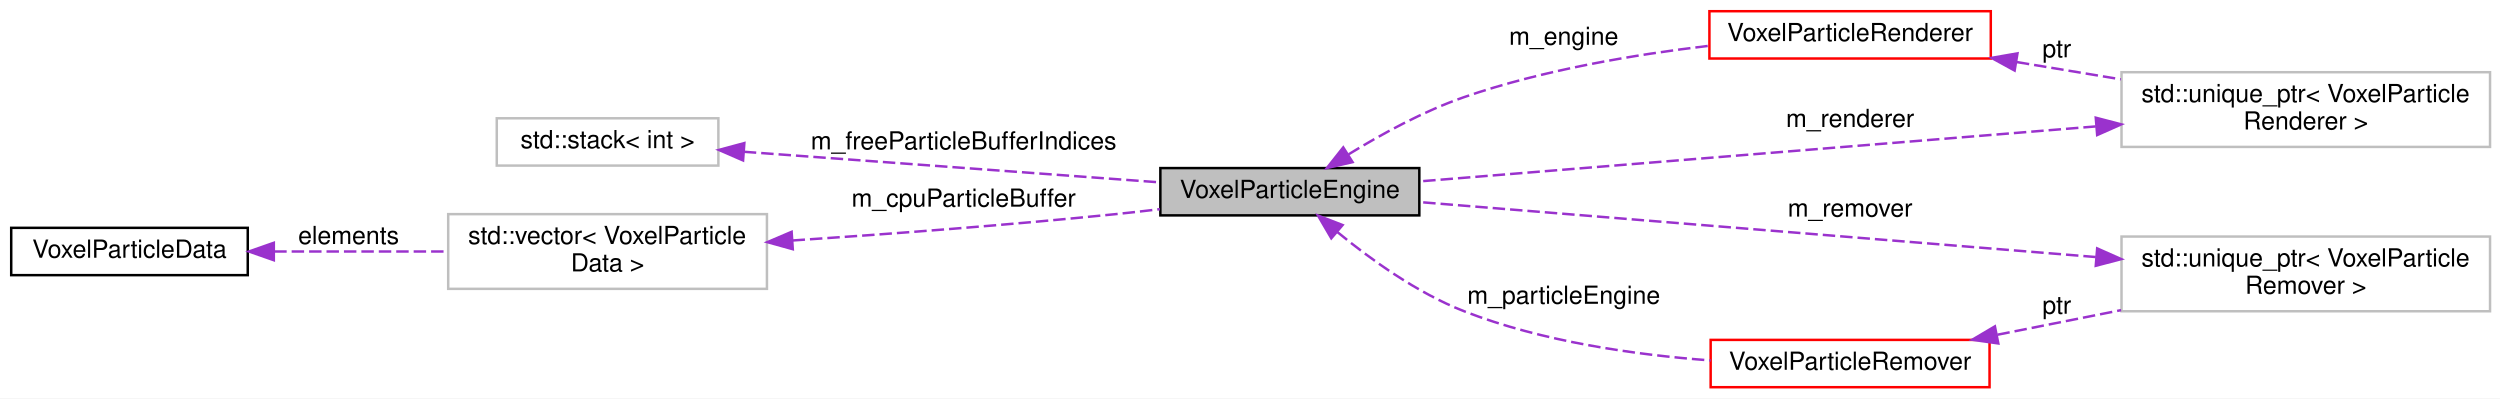
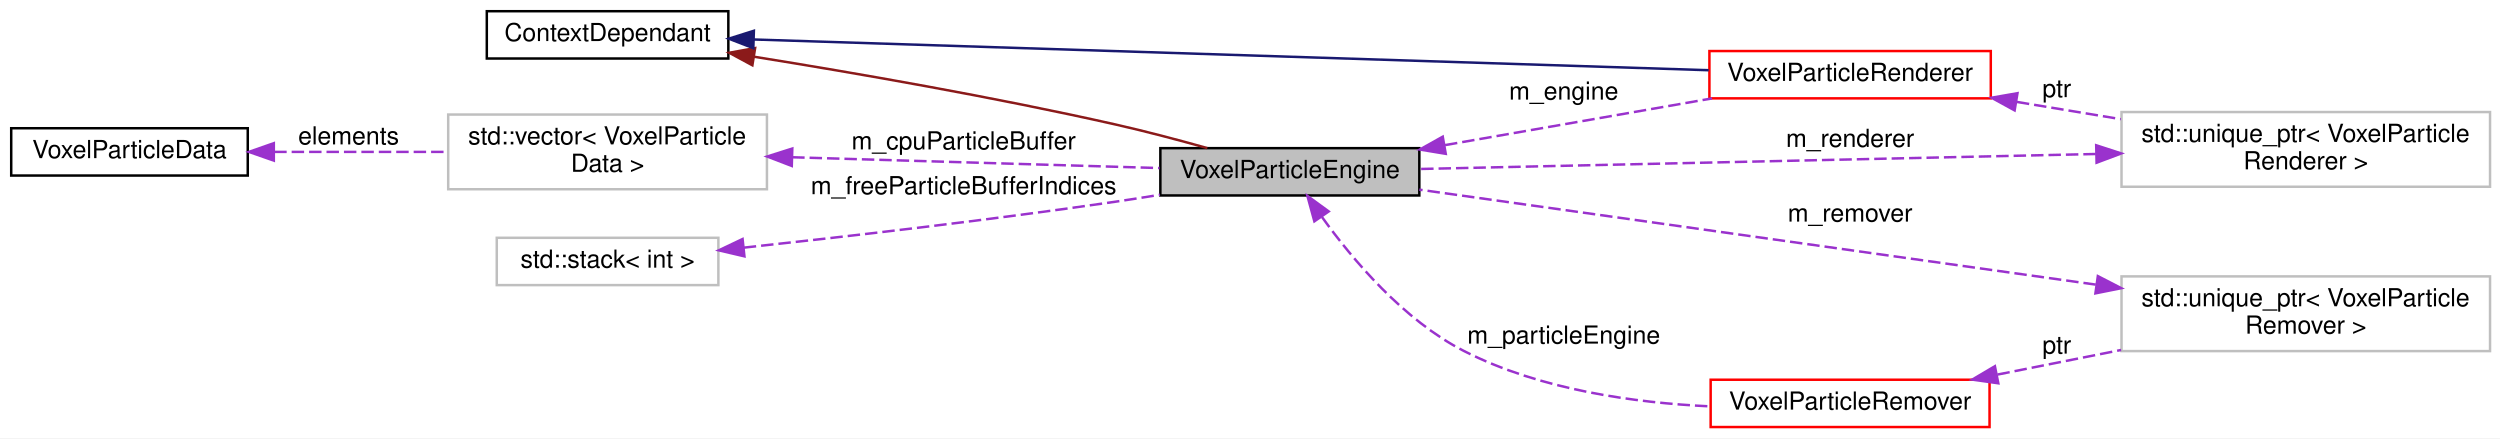
- <svg xmlns="http://www.w3.org/2000/svg" xmlns:xlink="http://www.w3.org/1999/xlink" width="1004pt" height="160pt" viewBox="0.00 0.00 1004.00 160.00">
-   <g id="graph0" class="graph" transform="scale(1 1) rotate(0) translate(4 156)">
-     <polygon fill="white" stroke="none" points="-4,4 -4,-156 1000,-156 1000,4 -4,4" />
+ <svg xmlns="http://www.w3.org/2000/svg" xmlns:xlink="http://www.w3.org/1999/xlink" width="1004pt" height="176pt" viewBox="0.00 0.00 1004.00 176.00">
+   <g id="graph0" class="graph" transform="scale(1 1) rotate(0) translate(4 172)">
+     <polygon fill="white" stroke="none" points="-4,4 -4,-172 1000,-172 1000,4 -4,4" />
    <g id="node1" class="node">
-       <polygon fill="#bfbfbf" stroke="black" points="462,-69.5 462,-88.5 566,-88.5 566,-69.5 462,-69.5" />
-       <text text-anchor="middle" x="514" y="-76.5" font-family="Helvetica,sans-Serif" font-size="10.00">VoxelParticleEngine</text>
+       <polygon fill="#bfbfbf" stroke="black" points="462,-93.5 462,-112.5 566,-112.5 566,-93.5 462,-93.5" />
+       <text text-anchor="middle" x="514" y="-100.5" font-family="Helvetica,sans-Serif" font-size="10.00">VoxelParticleEngine</text>
    </g>
-     <g id="node6" class="node">
-       <g id="a_node6">
+     <g id="node7" class="node">
+       <g id="a_node7">
        <a xlink:href="class_voxel_particle_renderer.html" target="_top" xlink:title="VoxelParticleRenderer">
          <polygon fill="white" stroke="red" points="682.5,-132.5 682.5,-151.5 795.5,-151.5 795.5,-132.5 682.5,-132.5" />
          <text text-anchor="middle" x="739" y="-139.5" font-family="Helvetica,sans-Serif" font-size="10.00">VoxelParticleRenderer</text>
        </a>
      </g>
    </g>
-     <g id="edge6" class="edge">
-       <path fill="none" stroke="#9a32cd" stroke-dasharray="5,2" d="M537.603,-94.034C550.65,-102.038 567.667,-111.366 584,-117 615.623,-127.908 652.575,-134.11 682.355,-137.608" />
-       <polygon fill="#9a32cd" stroke="#9a32cd" points="539.192,-90.899 528.87,-88.512 535.451,-96.815 539.192,-90.899" />
-       <text text-anchor="middle" x="624" y="-138" font-family="Helvetica,sans-Serif" font-size="10.00"> m_engine</text>
+     <g id="edge8" class="edge">
+       <path fill="none" stroke="#9a32cd" stroke-dasharray="5,2" d="M576.317,-113.724C609.894,-119.596 651.144,-126.81 683.574,-132.482" />
+       <polygon fill="#9a32cd" stroke="#9a32cd" points="576.614,-110.223 566.161,-111.947 575.408,-117.118 576.614,-110.223" />
+       <text text-anchor="middle" x="624" y="-132" font-family="Helvetica,sans-Serif" font-size="10.00"> m_engine</text>
    </g>
-     <g id="node8" class="node">
-       <g id="a_node8">
+     <g id="node9" class="node">
+       <g id="a_node9">
        <a xlink:href="class_voxel_particle_remover.html" target="_top" xlink:title="VoxelParticleRemover">
          <polygon fill="white" stroke="red" points="683,-0.5 683,-19.5 795,-19.5 795,-0.5 683,-0.5" />
          <text text-anchor="middle" x="739" y="-7.5" font-family="Helvetica,sans-Serif" font-size="10.00">VoxelParticleRemover</text>
        </a>
      </g>
    </g>
-     <g id="edge9" class="edge">
-       <path fill="none" stroke="#9a32cd" stroke-dasharray="5,2" d="M533.092,-62.808C546.261,-51.973 565.04,-38.39 584,-31 615.427,-18.751 652.88,-13.457 682.981,-11.246" />
-       <polygon fill="#9a32cd" stroke="#9a32cd" points="530.649,-60.291 525.304,-69.439 535.187,-65.621 530.649,-60.291" />
+     <g id="edge11" class="edge">
+       <path fill="none" stroke="#9a32cd" stroke-dasharray="5,2" d="M526.928,-84.812C539.111,-67.864 559.659,-43.398 584,-31 614.416,-15.508 652.375,-10.198 682.996,-8.791" />
+       <polygon fill="#9a32cd" stroke="#9a32cd" points="523.848,-83.112 521.048,-93.33 529.609,-87.088 523.848,-83.112" />
      <text text-anchor="middle" x="624" y="-34" font-family="Helvetica,sans-Serif" font-size="10.00"> m_particleEngine</text>
    </g>
    <g id="node2" class="node">
-       <polygon fill="white" stroke="#bfbfbf" points="195.5,-89.5 195.5,-108.5 284.5,-108.5 284.5,-89.5 195.5,-89.5" />
-       <text text-anchor="middle" x="240" y="-96.5" font-family="Helvetica,sans-Serif" font-size="10.00">std::stack&lt; int &gt;</text>
-     </g>
-     <g id="edge1" class="edge">
-       <path fill="none" stroke="#9a32cd" stroke-dasharray="5,2" d="M294.708,-95.051C343.276,-91.48 414.281,-86.259 461.994,-82.751" />
-       <polygon fill="#9a32cd" stroke="#9a32cd" points="294.418,-91.563 284.702,-95.787 294.931,-98.544 294.418,-91.563" />
-       <text text-anchor="middle" x="383" y="-96" font-family="Helvetica,sans-Serif" font-size="10.00"> m_freeParticleBufferIndices</text>
-     </g>
-     <g id="node3" class="node">
-       <polygon fill="white" stroke="#bfbfbf" points="176,-40 176,-70 304,-70 304,-40 176,-40" />
-       <text text-anchor="start" x="184" y="-58" font-family="Helvetica,sans-Serif" font-size="10.00">std::vector&lt; VoxelParticle</text>
-       <text text-anchor="middle" x="240" y="-47" font-family="Helvetica,sans-Serif" font-size="10.00">Data &gt;</text>
-     </g>
-     <g id="edge2" class="edge">
-       <path fill="none" stroke="#9a32cd" stroke-dasharray="5,2" d="M314.292,-59.422C352.924,-62.004 401.078,-65.618 444,-70 449.769,-70.589 455.8,-71.273 461.792,-71.997" />
-       <polygon fill="#9a32cd" stroke="#9a32cd" points="314.382,-55.921 304.173,-58.755 313.921,-62.906 314.382,-55.921" />
-       <text text-anchor="middle" x="383" y="-73" font-family="Helvetica,sans-Serif" font-size="10.00"> m_cpuParticleBuffer</text>
-     </g>
-     <g id="node4" class="node">
-       <g id="a_node4">
-         <a xlink:href="struct_voxel_particle_data.html" target="_top" xlink:title="VoxelParticleData">
-           <polygon fill="white" stroke="black" points="0.5,-45.5 0.5,-64.5 95.5,-64.5 95.5,-45.5 0.5,-45.5" />
-           <text text-anchor="middle" x="48" y="-52.5" font-family="Helvetica,sans-Serif" font-size="10.00">VoxelParticleData</text>
+       <g id="a_node2">
+         <a xlink:href="class_context_dependant.html" target="_top" xlink:title="ContextDependant">
+           <polygon fill="white" stroke="black" points="191.5,-148.5 191.5,-167.5 288.5,-167.5 288.5,-148.5 191.5,-148.5" />
+           <text text-anchor="middle" x="240" y="-155.5" font-family="Helvetica,sans-Serif" font-size="10.00">ContextDependant</text>
        </a>
      </g>
    </g>
+     <g id="edge1" class="edge">
+       <path fill="none" stroke="#8b1a1a" d="M298.859,-149.211C339.63,-142.66 395.399,-132.976 444,-122 456.12,-119.263 469.3,-115.765 480.862,-112.518" />
+       <polygon fill="#8b1a1a" stroke="#8b1a1a" points="298.155,-145.779 288.83,-150.808 299.256,-152.692 298.155,-145.779" />
+     </g>
+     <g id="edge7" class="edge">
+       <path fill="none" stroke="midnightblue" d="M298.792,-156.139C395.109,-153.039 587.238,-146.853 682.209,-143.796" />
+       <polygon fill="midnightblue" stroke="midnightblue" points="298.537,-152.646 288.654,-156.466 298.762,-159.642 298.537,-152.646" />
+     </g>
+     <g id="node3" class="node">
+       <polygon fill="white" stroke="#bfbfbf" points="195.5,-57.5 195.5,-76.5 284.5,-76.5 284.5,-57.5 195.5,-57.5" />
+       <text text-anchor="middle" x="240" y="-64.5" font-family="Helvetica,sans-Serif" font-size="10.00">std::stack&lt; int &gt;</text>
+     </g>
+     <g id="edge2" class="edge">
+       <path fill="none" stroke="#9a32cd" stroke-dasharray="5,2" d="M294.691,-72.541C335.674,-76.965 393.498,-83.629 444,-91 449.775,-91.843 455.81,-92.792 461.805,-93.777" />
+       <polygon fill="#9a32cd" stroke="#9a32cd" points="294.965,-69.05 284.65,-71.465 294.22,-76.01 294.965,-69.05" />
+       <text text-anchor="middle" x="383" y="-94" font-family="Helvetica,sans-Serif" font-size="10.00"> m_freeParticleBufferIndices</text>
+     </g>
+     <g id="node4" class="node">
+       <polygon fill="white" stroke="#bfbfbf" points="176,-96 176,-126 304,-126 304,-96 176,-96" />
+       <text text-anchor="start" x="184" y="-114" font-family="Helvetica,sans-Serif" font-size="10.00">std::vector&lt; VoxelParticle</text>
+       <text text-anchor="middle" x="240" y="-103" font-family="Helvetica,sans-Serif" font-size="10.00">Data &gt;</text>
+     </g>
    <g id="edge3" class="edge">
-       <path fill="none" stroke="#9a32cd" stroke-dasharray="5,2" d="M106.127,-55C128.072,-55 153.241,-55 175.731,-55" />
-       <polygon fill="#9a32cd" stroke="#9a32cd" points="105.966,-51.5 95.966,-55 105.966,-58.5 105.966,-51.5" />
-       <text text-anchor="middle" x="136" y="-58" font-family="Helvetica,sans-Serif" font-size="10.00"> elements</text>
+       <path fill="none" stroke="#9a32cd" stroke-dasharray="5,2" d="M314.13,-108.849C360.74,-107.478 419.982,-105.736 461.639,-104.511" />
+       <polygon fill="#9a32cd" stroke="#9a32cd" points="313.979,-105.352 304.086,-109.145 314.185,-112.349 313.979,-105.352" />
+       <text text-anchor="middle" x="383" y="-112" font-family="Helvetica,sans-Serif" font-size="10.00"> m_cpuParticleBuffer</text>
    </g>
    <g id="node5" class="node">
+       <g id="a_node5">
+         <a xlink:href="struct_voxel_particle_data.html" target="_top" xlink:title="VoxelParticleData">
+           <polygon fill="white" stroke="black" points="0.5,-101.5 0.5,-120.5 95.5,-120.5 95.5,-101.5 0.5,-101.5" />
+           <text text-anchor="middle" x="48" y="-108.5" font-family="Helvetica,sans-Serif" font-size="10.00">VoxelParticleData</text>
+         </a>
+       </g>
+     </g>
+     <g id="edge4" class="edge">
+       <path fill="none" stroke="#9a32cd" stroke-dasharray="5,2" d="M106.127,-111C128.072,-111 153.241,-111 175.731,-111" />
+       <polygon fill="#9a32cd" stroke="#9a32cd" points="105.966,-107.5 95.966,-111 105.966,-114.5 105.966,-107.5" />
+       <text text-anchor="middle" x="136" y="-114" font-family="Helvetica,sans-Serif" font-size="10.00"> elements</text>
+     </g>
+     <g id="node6" class="node">
      <polygon fill="white" stroke="#bfbfbf" points="848,-97 848,-127 996,-127 996,-97 848,-97" />
      <text text-anchor="start" x="856" y="-115" font-family="Helvetica,sans-Serif" font-size="10.00">std::unique_ptr&lt; VoxelParticle</text>
      <text text-anchor="middle" x="922" y="-104" font-family="Helvetica,sans-Serif" font-size="10.00">Renderer &gt;</text>
    </g>
-     <g id="edge4" class="edge">
-       <path fill="none" stroke="#9a32cd" stroke-dasharray="5,2" d="M837.66,-105.226C756.02,-98.59 634.225,-88.691 566.009,-83.146" />
-       <polygon fill="#9a32cd" stroke="#9a32cd" points="837.657,-108.737 847.908,-106.059 838.224,-101.76 837.657,-108.737" />
-       <text text-anchor="middle" x="739" y="-105" font-family="Helvetica,sans-Serif" font-size="10.00"> m_renderer</text>
+     <g id="edge5" class="edge">
+       <path fill="none" stroke="#9a32cd" stroke-dasharray="5,2" d="M837.66,-110.153C756.02,-108.343 634.225,-105.643 566.009,-104.131" />
+       <polygon fill="#9a32cd" stroke="#9a32cd" points="837.833,-113.657 847.908,-110.38 837.988,-106.659 837.833,-113.657" />
+       <text text-anchor="middle" x="739" y="-113" font-family="Helvetica,sans-Serif" font-size="10.00"> m_renderer</text>
    </g>
-     <g id="edge5" class="edge">
+     <g id="edge6" class="edge">
      <path fill="none" stroke="#9a32cd" stroke-dasharray="5,2" d="M805.984,-131.063C819.555,-128.814 833.922,-126.433 847.733,-124.144" />
      <polygon fill="#9a32cd" stroke="#9a32cd" points="805.076,-127.666 795.783,-132.754 806.221,-134.572 805.076,-127.666" />
      <text text-anchor="middle" x="822" y="-133" font-family="Helvetica,sans-Serif" font-size="10.00"> ptr</text>
    </g>
-     <g id="node7" class="node">
+     <g id="node8" class="node">
      <polygon fill="white" stroke="#bfbfbf" points="848,-31 848,-61 996,-61 996,-31 848,-31" />
      <text text-anchor="start" x="856" y="-49" font-family="Helvetica,sans-Serif" font-size="10.00">std::unique_ptr&lt; VoxelParticle</text>
      <text text-anchor="middle" x="922" y="-38" font-family="Helvetica,sans-Serif" font-size="10.00">Remover &gt;</text>
    </g>
-     <g id="edge7" class="edge">
-       <path fill="none" stroke="#9a32cd" stroke-dasharray="5,2" d="M837.66,-52.774C756.02,-59.41 634.225,-69.309 566.009,-74.854" />
-       <polygon fill="#9a32cd" stroke="#9a32cd" points="838.224,-56.24 847.908,-51.941 837.657,-49.263 838.224,-56.24" />
-       <text text-anchor="middle" x="739" y="-69" font-family="Helvetica,sans-Serif" font-size="10.00"> m_remover</text>
+     <g id="edge9" class="edge">
+       <path fill="none" stroke="#9a32cd" stroke-dasharray="5,2" d="M837.66,-57.7C756.02,-69.162 634.225,-86.261 566.009,-95.839" />
+       <polygon fill="#9a32cd" stroke="#9a32cd" points="838.492,-61.118 847.908,-56.262 837.518,-54.186 838.492,-61.118" />
+       <text text-anchor="middle" x="739" y="-83" font-family="Helvetica,sans-Serif" font-size="10.00"> m_remover</text>
    </g>
-     <g id="edge8" class="edge">
+     <g id="edge10" class="edge">
      <path fill="none" stroke="#9a32cd" stroke-dasharray="5,2" d="M798.176,-21.571C813.986,-24.715 831.31,-28.161 847.834,-31.448" />
      <polygon fill="#9a32cd" stroke="#9a32cd" points="798.52,-18.071 788.029,-19.553 797.155,-24.936 798.52,-18.071" />
      <text text-anchor="middle" x="822" y="-30" font-family="Helvetica,sans-Serif" font-size="10.00"> ptr</text>
    </g>
  </g>
</svg>
